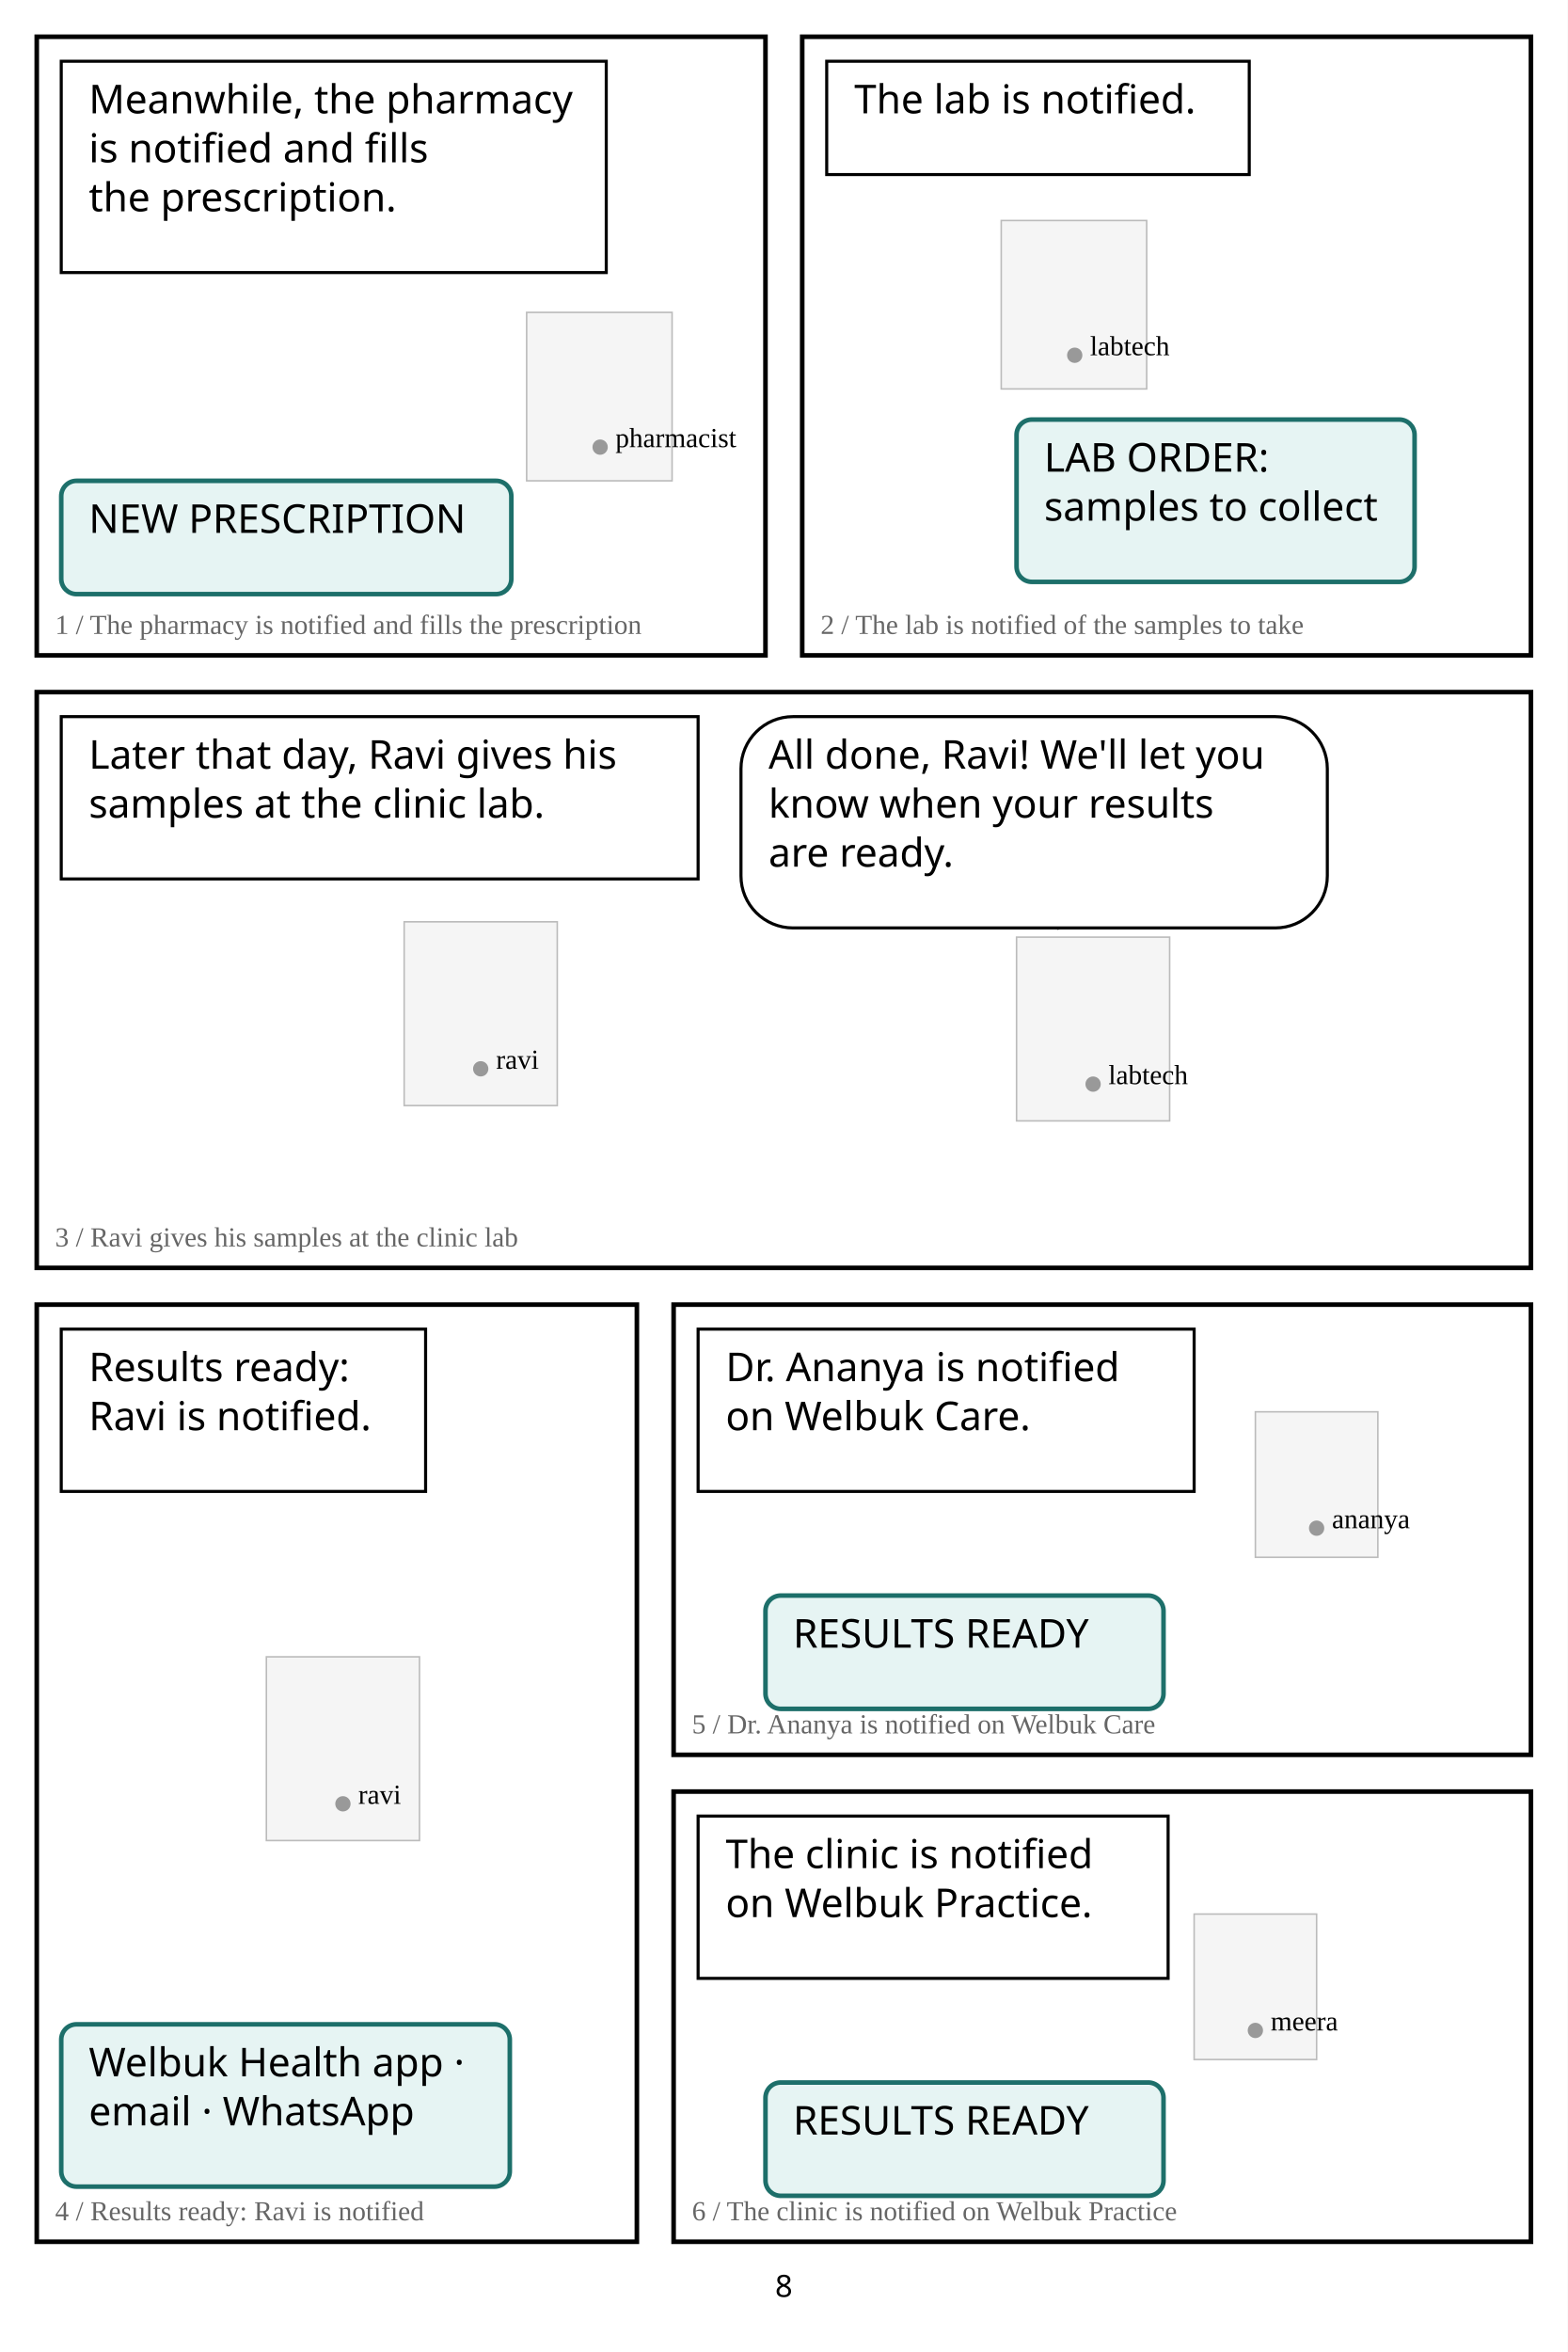
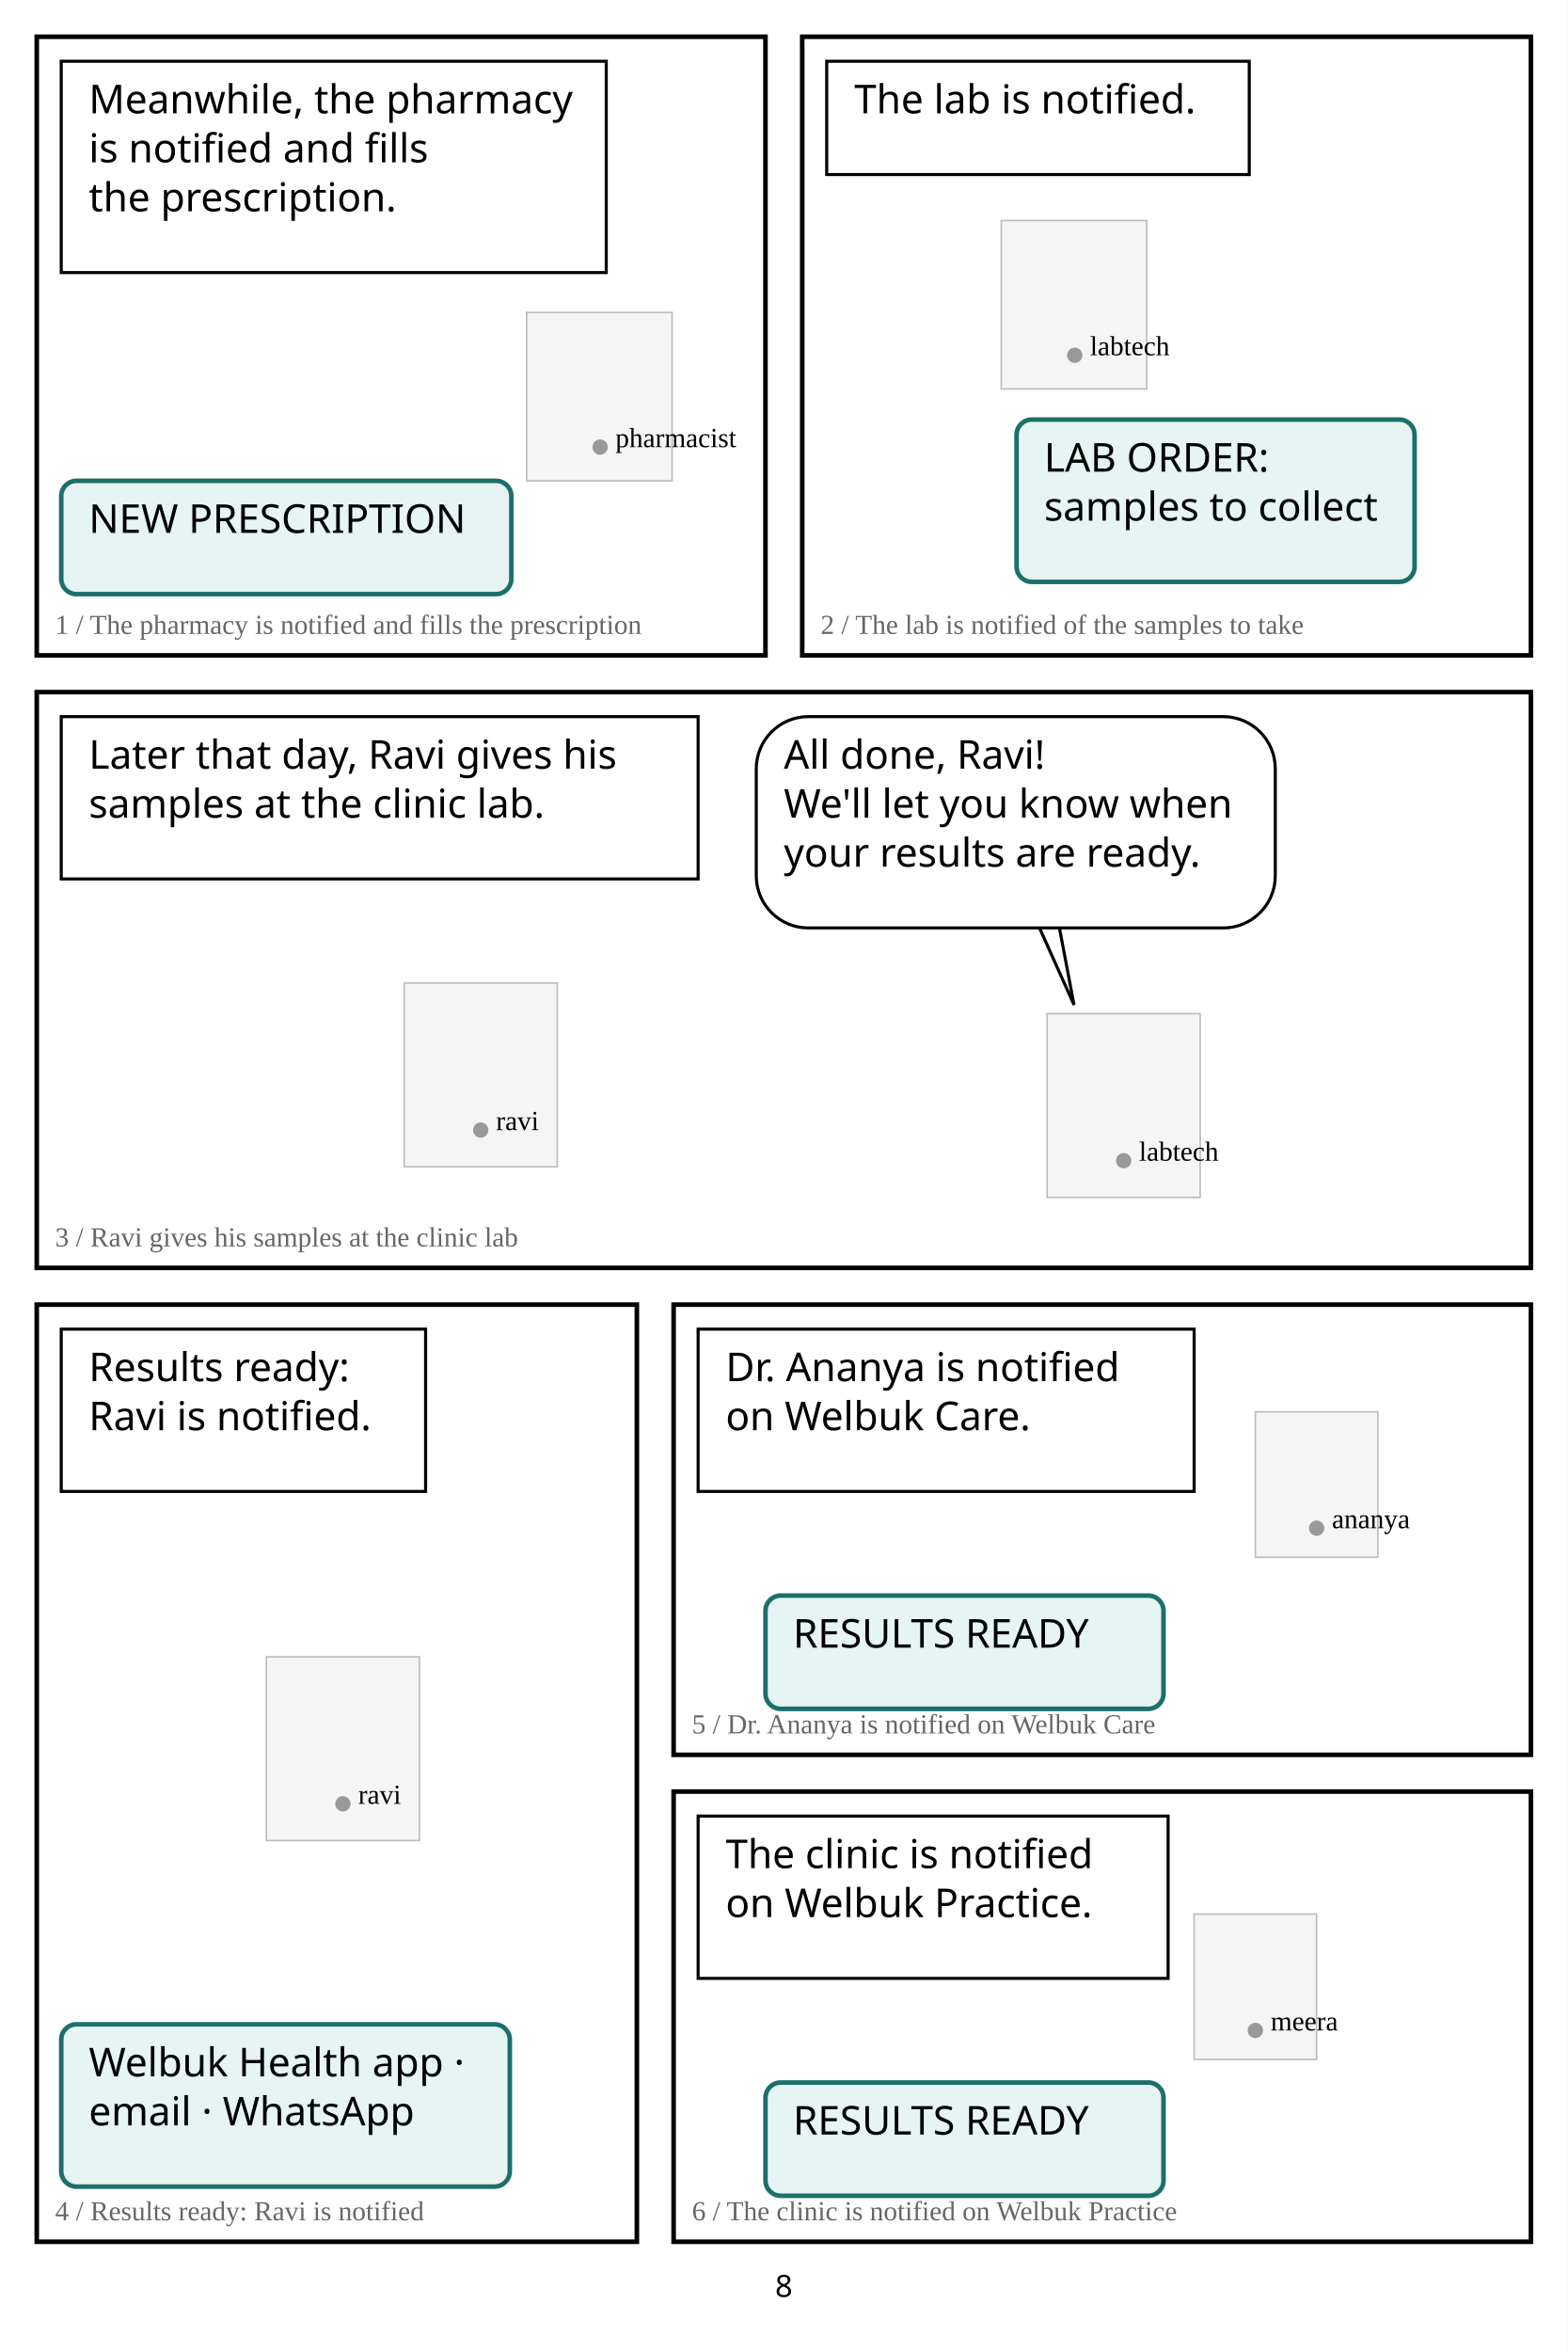
<svg xmlns="http://www.w3.org/2000/svg" width="1024" height="1536" viewBox="0 0 1024 1536">
  <rect width="1024" height="1536" fill="white" />
  <rect x="344" y="204" width="95" height="110" fill="#f5f5f5" stroke="#bbb" />
  <circle cx="392" cy="292" r="5" fill="#999" />
  <text x="402" y="292" font-size="18">pharmacist</text>
  <rect x="24" y="24" width="476" height="404" fill="none" stroke="black" stroke-width="3" />
  <rect x="40" y="40" width="356" height="138" rx="34" fill="white" stroke="white" stroke-width="6" />
  <rect x="40" y="314" width="294" height="74" rx="34" fill="white" stroke="white" stroke-width="6" />
  <rect x="40" y="40" width="356" height="138" fill="white" stroke="black" stroke-width="2" />
  <text x="58" y="74" font-family="Meiryo,MS Gothic,sans-serif" font-size="26" fill="black">Meanwhile, the pharmacy </text>
  <text x="58" y="106" font-family="Meiryo,MS Gothic,sans-serif" font-size="26" fill="black">is notified and fills </text>
  <text x="58" y="138" font-family="Meiryo,MS Gothic,sans-serif" font-size="26" fill="black">the prescription.</text>
  <rect x="40" y="314" width="294" height="74" rx="10" fill="#e6f4f3" stroke="#1d6f6a" stroke-width="3" />
  <text x="58" y="348" font-family="Meiryo,MS Gothic,sans-serif" font-size="26" fill="black">NEW PRESCRIPTION</text>
  <text x="36" y="414" font-size="18" fill="#666">1 / The pharmacy is notified and fills the prescription</text>
  <rect x="654" y="144" width="95" height="110" fill="#f5f5f5" stroke="#bbb" />
  <circle cx="702" cy="232" r="5" fill="#999" />
  <text x="712" y="232" font-size="18">labtech</text>
  <rect x="524" y="24" width="476" height="404" fill="none" stroke="black" stroke-width="3" />
  <rect x="540" y="40" width="276" height="74" rx="34" fill="white" stroke="white" stroke-width="6" />
  <rect x="664" y="274" width="260" height="106" rx="34" fill="white" stroke="white" stroke-width="6" />
  <rect x="540" y="40" width="276" height="74" fill="white" stroke="black" stroke-width="2" />
  <text x="558" y="74" font-family="Meiryo,MS Gothic,sans-serif" font-size="26" fill="black">The lab is notified.</text>
  <rect x="664" y="274" width="260" height="106" rx="10" fill="#e6f4f3" stroke="#1d6f6a" stroke-width="3" />
  <text x="682" y="308" font-family="Meiryo,MS Gothic,sans-serif" font-size="26" fill="black">LAB ORDER: </text>
  <text x="682" y="340" font-family="Meiryo,MS Gothic,sans-serif" font-size="26" fill="black">samples to collect</text>
  <text x="536" y="414" font-size="18" fill="#666">2 / The lab is notified of the samples to take</text>
-   <rect x="264" y="602" width="100" height="120" fill="#f5f5f5" stroke="#bbb" />
-   <circle cx="314" cy="698" r="5" fill="#999" />
-   <text x="324" y="698" font-size="18">ravi</text>
-   <rect x="664" y="612" width="100" height="120" fill="#f5f5f5" stroke="#bbb" />
-   <circle cx="714" cy="708" r="5" fill="#999" />
-   <text x="724" y="708" font-size="18">labtech</text>
+   <rect x="264" y="642" width="100" height="120" fill="#f5f5f5" stroke="#bbb" />
+   <circle cx="314" cy="738" r="5" fill="#999" />
+   <text x="324" y="738" font-size="18">ravi</text>
+   <rect x="684" y="662" width="100" height="120" fill="#f5f5f5" stroke="#bbb" />
+   <circle cx="734" cy="758" r="5" fill="#999" />
+   <text x="744" y="758" font-size="18">labtech</text>
  <rect x="24" y="452" width="976" height="376" fill="none" stroke="black" stroke-width="3" />
  <rect x="40" y="468" width="416" height="106" rx="34" fill="white" stroke="white" stroke-width="6" />
-   <rect x="484" y="468" width="383" height="138" rx="34" fill="white" stroke="white" stroke-width="6" />
-   <path d="M 683.156 602.098 L 691.068 606.147 L 697.156 602.098 Z" fill="white" stroke="white" stroke-width="6" stroke-linejoin="round" />
+   <rect x="494" y="468" width="339" height="138" rx="34" fill="white" stroke="white" stroke-width="6" />
+   <path d="M 677.296 602.189 L 701.552 656.284 L 691.296 602.189 Z" fill="white" stroke="white" stroke-width="6" stroke-linejoin="round" />
  <rect x="40" y="468" width="416" height="106" fill="white" stroke="black" stroke-width="2" />
  <text x="58" y="502" font-family="Meiryo,MS Gothic,sans-serif" font-size="26" fill="black">Later that day, Ravi gives his </text>
  <text x="58" y="534" font-family="Meiryo,MS Gothic,sans-serif" font-size="26" fill="black">samples at the clinic lab.</text>
-   <path data-speaker="labtech" d="M 683.156 602.098 L 691.068 606.147 L 697.156 602.098" fill="white" stroke="black" stroke-width="2" />
-   <rect x="484" y="468" width="383" height="138" rx="34" fill="white" stroke="black" stroke-width="2" />
-   <text x="502" y="502" font-family="Meiryo,MS Gothic,sans-serif" font-size="26" fill="black">All done, Ravi! We'll let you </text>
-   <text x="502" y="534" font-family="Meiryo,MS Gothic,sans-serif" font-size="26" fill="black">know when your results </text>
-   <text x="502" y="566" font-family="Meiryo,MS Gothic,sans-serif" font-size="26" fill="black">are ready.</text>
+   <path data-speaker="labtech" d="M 677.296 602.189 L 701.552 656.284 L 691.296 602.189" fill="white" stroke="black" stroke-width="2" />
+   <rect x="494" y="468" width="339" height="138" rx="34" fill="white" stroke="black" stroke-width="2" />
+   <text x="512" y="502" font-family="Meiryo,MS Gothic,sans-serif" font-size="26" fill="black">All done, Ravi! </text>
+   <text x="512" y="534" font-family="Meiryo,MS Gothic,sans-serif" font-size="26" fill="black">We'll let you know when </text>
+   <text x="512" y="566" font-family="Meiryo,MS Gothic,sans-serif" font-size="26" fill="black">your results are ready.</text>
  <text x="36" y="814" font-size="18" fill="#666">3 / Ravi gives his samples at the clinic lab</text>
  <rect x="174" y="1082" width="100" height="120" fill="#f5f5f5" stroke="#bbb" />
  <circle cx="224" cy="1178" r="5" fill="#999" />
  <text x="234" y="1178" font-size="18">ravi</text>
  <rect x="24" y="852" width="392" height="612" fill="none" stroke="black" stroke-width="3" />
  <rect x="40" y="868" width="238" height="106" rx="34" fill="white" stroke="white" stroke-width="6" />
  <rect x="40" y="1322" width="293" height="106" rx="34" fill="white" stroke="white" stroke-width="6" />
  <rect x="40" y="868" width="238" height="106" fill="white" stroke="black" stroke-width="2" />
  <text x="58" y="902" font-family="Meiryo,MS Gothic,sans-serif" font-size="26" fill="black">Results ready: </text>
  <text x="58" y="934" font-family="Meiryo,MS Gothic,sans-serif" font-size="26" fill="black">Ravi is notified.</text>
  <rect x="40" y="1322" width="293" height="106" rx="10" fill="#e6f4f3" stroke="#1d6f6a" stroke-width="3" />
  <text x="58" y="1356" font-family="Meiryo,MS Gothic,sans-serif" font-size="26" fill="black">Welbuk Health app · </text>
  <text x="58" y="1388" font-family="Meiryo,MS Gothic,sans-serif" font-size="26" fill="black">email · WhatsApp</text>
  <text x="36" y="1450" font-size="18" fill="#666">4 / Results ready: Ravi is notified</text>
  <rect x="820" y="922" width="80" height="95" fill="#f5f5f5" stroke="#bbb" />
  <circle cx="860" cy="998" r="5" fill="#999" />
  <text x="870" y="998" font-size="18">ananya</text>
  <rect x="440" y="852" width="560" height="294" fill="none" stroke="black" stroke-width="3" />
  <rect x="456" y="868" width="324" height="106" rx="34" fill="white" stroke="white" stroke-width="6" />
  <rect x="500" y="1042" width="260" height="74" rx="34" fill="white" stroke="white" stroke-width="6" />
  <rect x="456" y="868" width="324" height="106" fill="white" stroke="black" stroke-width="2" />
  <text x="474" y="902" font-family="Meiryo,MS Gothic,sans-serif" font-size="26" fill="black">Dr. Ananya is notified </text>
  <text x="474" y="934" font-family="Meiryo,MS Gothic,sans-serif" font-size="26" fill="black">on Welbuk Care.</text>
  <rect x="500" y="1042" width="260" height="74" rx="10" fill="#e6f4f3" stroke="#1d6f6a" stroke-width="3" />
  <text x="518" y="1076" font-family="Meiryo,MS Gothic,sans-serif" font-size="26" fill="black">RESULTS READY</text>
  <text x="452" y="1132" font-size="18" fill="#666">5 / Dr. Ananya is notified on Welbuk Care</text>
  <rect x="780" y="1250" width="80" height="95" fill="#f5f5f5" stroke="#bbb" />
  <circle cx="820" cy="1326" r="5" fill="#999" />
  <text x="830" y="1326" font-size="18">meera</text>
  <rect x="440" y="1170" width="560" height="294" fill="none" stroke="black" stroke-width="3" />
  <rect x="456" y="1186" width="307" height="106" rx="34" fill="white" stroke="white" stroke-width="6" />
  <rect x="500" y="1360" width="260" height="74" rx="34" fill="white" stroke="white" stroke-width="6" />
  <rect x="456" y="1186" width="307" height="106" fill="white" stroke="black" stroke-width="2" />
  <text x="474" y="1220" font-family="Meiryo,MS Gothic,sans-serif" font-size="26" fill="black">The clinic is notified </text>
  <text x="474" y="1252" font-family="Meiryo,MS Gothic,sans-serif" font-size="26" fill="black">on Welbuk Practice.</text>
  <rect x="500" y="1360" width="260" height="74" rx="10" fill="#e6f4f3" stroke="#1d6f6a" stroke-width="3" />
  <text x="518" y="1394" font-family="Meiryo,MS Gothic,sans-serif" font-size="26" fill="black">RESULTS READY</text>
  <text x="452" y="1450" font-size="18" fill="#666">6 / The clinic is notified on Welbuk Practice</text>
  <text x="512" y="1500" text-anchor="middle" font-family="sans-serif" font-size="20">8</text>
</svg>
